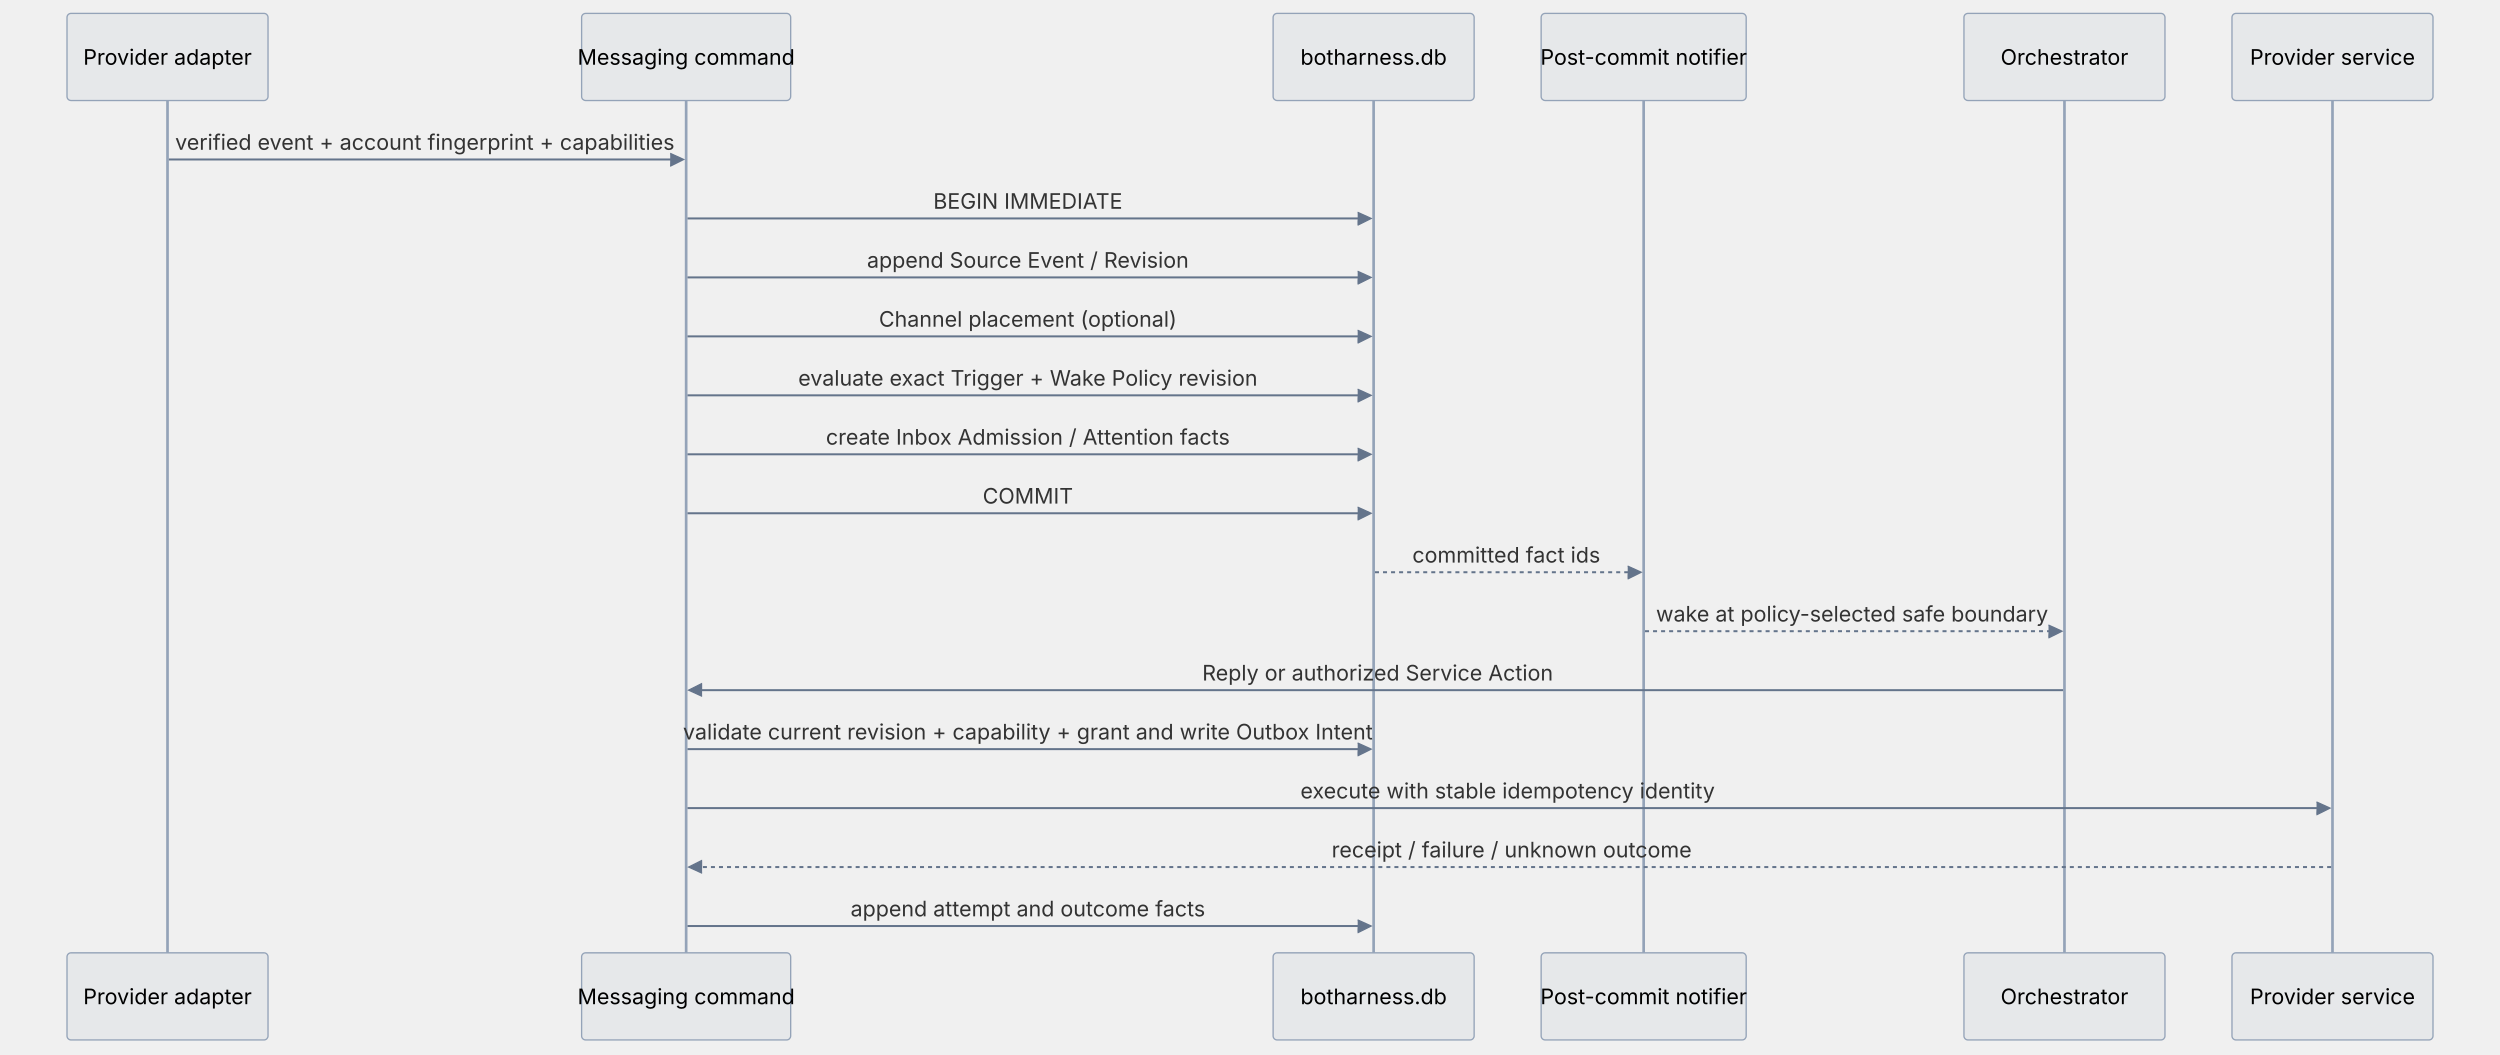
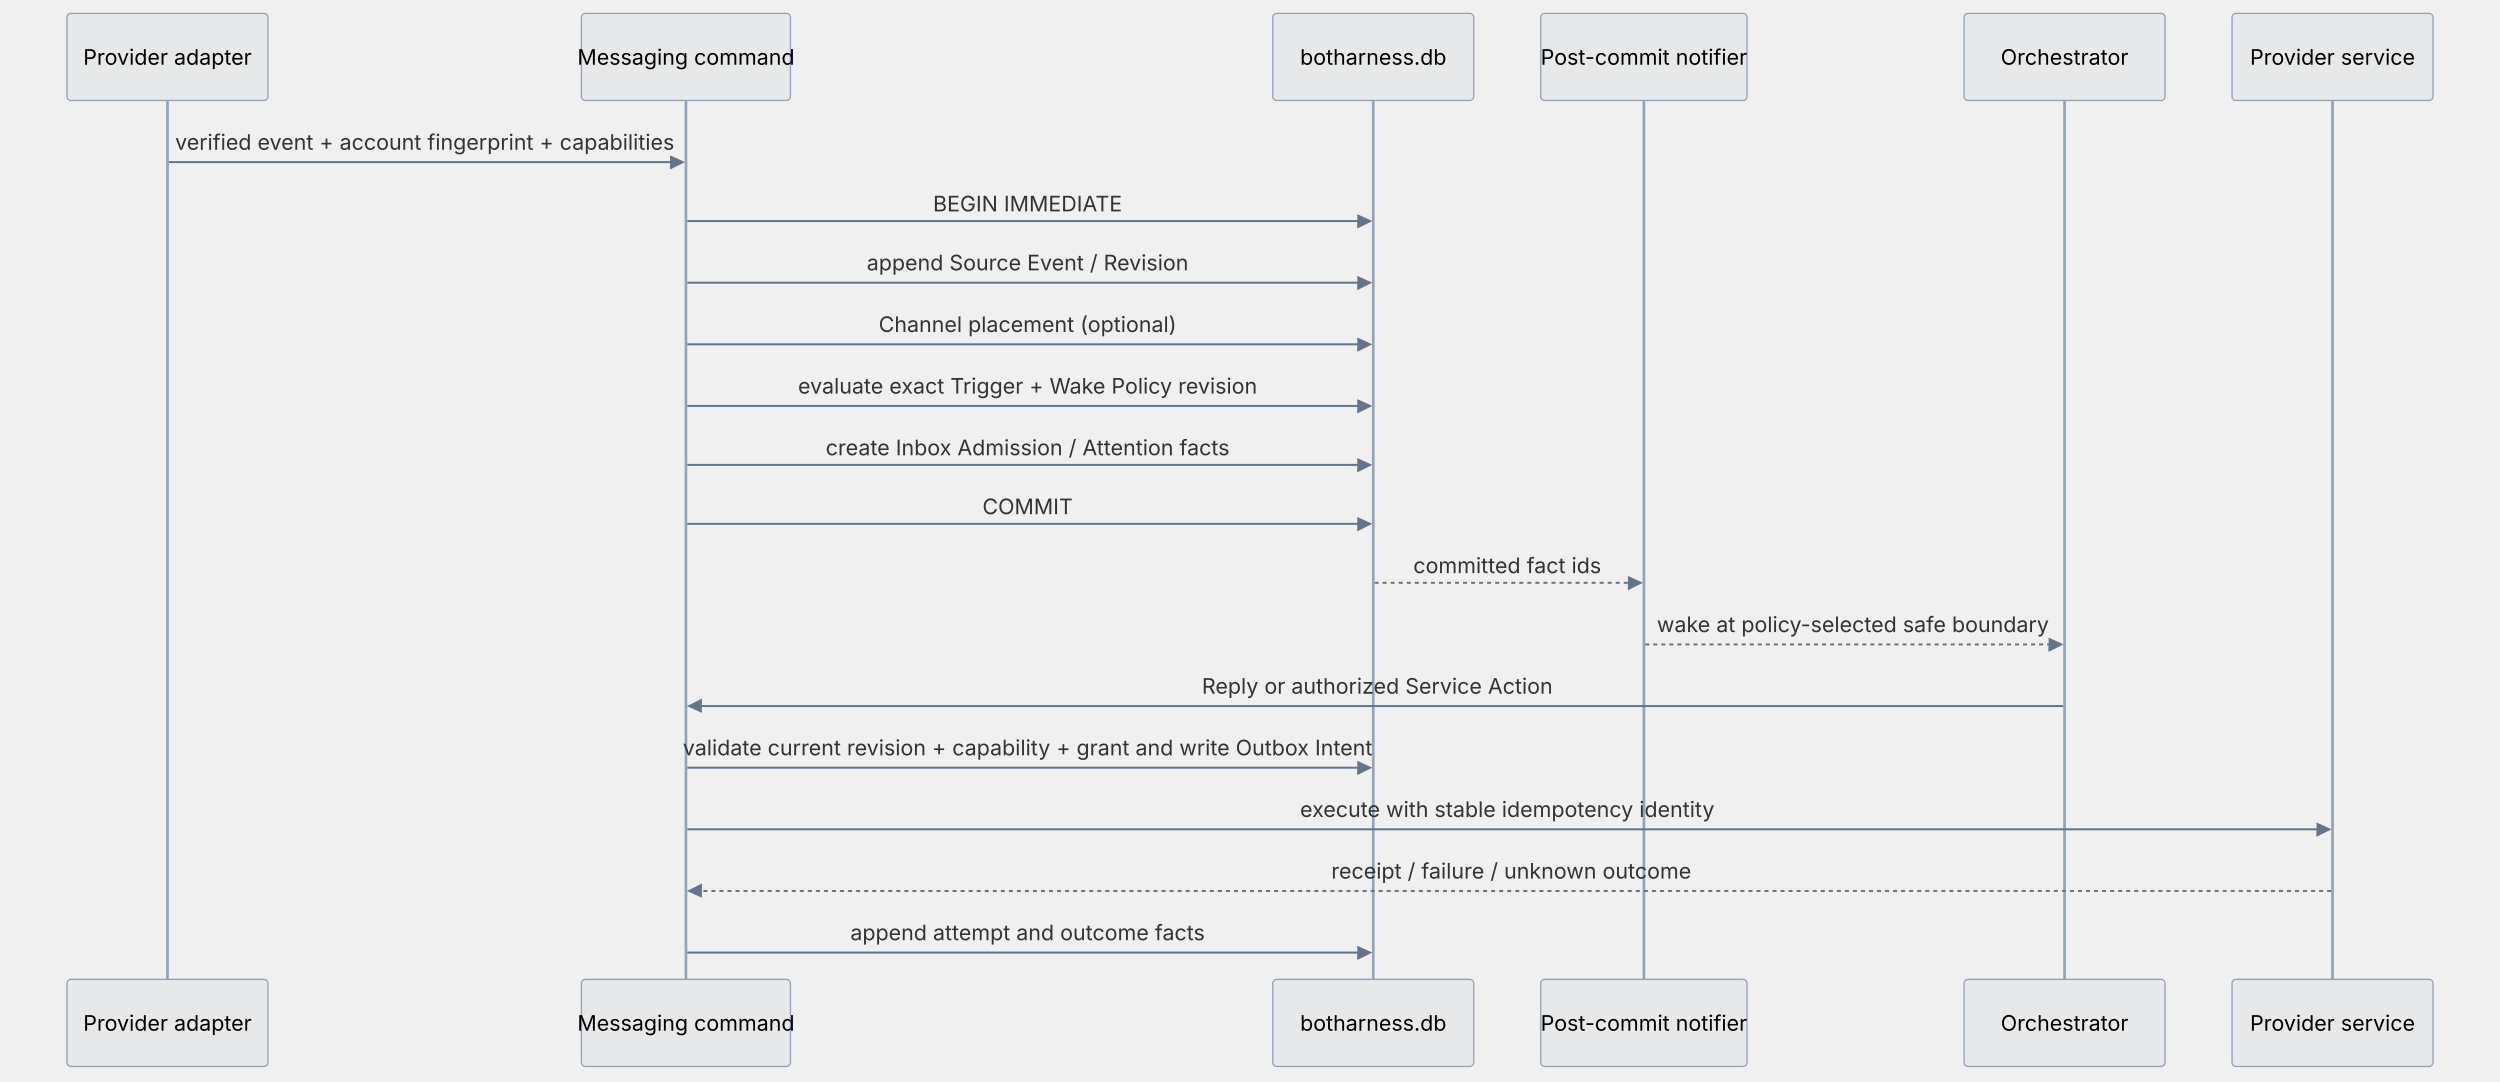
- <svg xmlns="http://www.w3.org/2000/svg" id="my-svg" width="1865.5" height="787" style="max-width: 1865.5px; background-color: transparent;" viewBox="-50 -10 1865.5 787" role="graphics-document document" aria-roledescription="sequence">
+ <svg xmlns="http://www.w3.org/2000/svg" id="my-svg" width="1866" height="807" style="max-width: 1866px; background-color: transparent;" viewBox="-50 -10 1866 807" role="graphics-document document" aria-roledescription="sequence">
  <g>
-     <rect x="1615.5" y="701" fill="#eaeaea" stroke="#666" width="150" height="65" name="X" rx="3" ry="3" class="actor actor-bottom" />
-     <text x="1690.5" y="733.5" dominant-baseline="central" alignment-baseline="central" class="actor actor-box" style="text-anchor: middle; font-size: 16px; font-weight: 400;">
-       <tspan x="1690.5" dy="0">Provider service</tspan>
+     <rect x="1616" y="721" fill="#eaeaea" stroke="#666" width="150" height="65" name="X" rx="3" ry="3" class="actor actor-bottom" />
+     <text x="1691" y="753.5" dominant-baseline="central" alignment-baseline="central" class="actor actor-box" style="text-anchor: middle; font-size: 16px; font-weight: 400;">
+       <tspan x="1691" dy="0">Provider service</tspan>
    </text>
  </g>
  <g>
-     <rect x="1415.5" y="701" fill="#eaeaea" stroke="#666" width="150" height="65" name="O" rx="3" ry="3" class="actor actor-bottom" />
-     <text x="1490.5" y="733.5" dominant-baseline="central" alignment-baseline="central" class="actor actor-box" style="text-anchor: middle; font-size: 16px; font-weight: 400;">
-       <tspan x="1490.5" dy="0">Orchestrator</tspan>
+     <rect x="1416" y="721" fill="#eaeaea" stroke="#666" width="150" height="65" name="O" rx="3" ry="3" class="actor actor-bottom" />
+     <text x="1491" y="753.5" dominant-baseline="central" alignment-baseline="central" class="actor actor-box" style="text-anchor: middle; font-size: 16px; font-weight: 400;">
+       <tspan x="1491" dy="0">Orchestrator</tspan>
    </text>
  </g>
  <g>
-     <rect x="1100" y="701" fill="#eaeaea" stroke="#666" width="153" height="65" name="N" rx="3" ry="3" class="actor actor-bottom" />
-     <text x="1176.5" y="733.5" dominant-baseline="central" alignment-baseline="central" class="actor actor-box" style="text-anchor: middle; font-size: 16px; font-weight: 400;">
-       <tspan x="1176.5" dy="0">Post-commit notifier</tspan>
+     <rect x="1100" y="721" fill="#eaeaea" stroke="#666" width="154" height="65" name="N" rx="3" ry="3" class="actor actor-bottom" />
+     <text x="1177" y="753.5" dominant-baseline="central" alignment-baseline="central" class="actor actor-box" style="text-anchor: middle; font-size: 16px; font-weight: 400;">
+       <tspan x="1177" dy="0">Post-commit notifier</tspan>
    </text>
  </g>
  <g>
-     <rect x="900" y="701" fill="#eaeaea" stroke="#666" width="150" height="65" name="DB" rx="3" ry="3" class="actor actor-bottom" />
-     <text x="975" y="733.5" dominant-baseline="central" alignment-baseline="central" class="actor actor-box" style="text-anchor: middle; font-size: 16px; font-weight: 400;">
+     <rect x="900" y="721" fill="#eaeaea" stroke="#666" width="150" height="65" name="DB" rx="3" ry="3" class="actor actor-bottom" />
+     <text x="975" y="753.5" dominant-baseline="central" alignment-baseline="central" class="actor actor-box" style="text-anchor: middle; font-size: 16px; font-weight: 400;">
      <tspan x="975" dy="0">botharness.db</tspan>
    </text>
  </g>
  <g>
-     <rect x="384" y="701" fill="#eaeaea" stroke="#666" width="156" height="65" name="M" rx="3" ry="3" class="actor actor-bottom" />
-     <text x="462" y="733.5" dominant-baseline="central" alignment-baseline="central" class="actor actor-box" style="text-anchor: middle; font-size: 16px; font-weight: 400;">
+     <rect x="384" y="721" fill="#eaeaea" stroke="#666" width="156" height="65" name="M" rx="3" ry="3" class="actor actor-bottom" />
+     <text x="462" y="753.5" dominant-baseline="central" alignment-baseline="central" class="actor actor-box" style="text-anchor: middle; font-size: 16px; font-weight: 400;">
      <tspan x="462" dy="0">Messaging command</tspan>
    </text>
  </g>
  <g>
-     <rect x="0" y="701" fill="#eaeaea" stroke="#666" width="150" height="65" name="P" rx="3" ry="3" class="actor actor-bottom" />
-     <text x="75" y="733.5" dominant-baseline="central" alignment-baseline="central" class="actor actor-box" style="text-anchor: middle; font-size: 16px; font-weight: 400;">
+     <rect x="0" y="721" fill="#eaeaea" stroke="#666" width="150" height="65" name="P" rx="3" ry="3" class="actor actor-bottom" />
+     <text x="75" y="753.5" dominant-baseline="central" alignment-baseline="central" class="actor actor-box" style="text-anchor: middle; font-size: 16px; font-weight: 400;">
      <tspan x="75" dy="0">Provider adapter</tspan>
    </text>
  </g>
  <g>
-     <line id="actor5" x1="1690.5" y1="65" x2="1690.5" y2="701" class="actor-line 200" stroke-width="0.5px" stroke="#999" name="X" data-et="life-line" data-id="X" />
+     <line id="actor5" x1="1691" y1="65" x2="1691" y2="721" class="actor-line 200" stroke-width="0.5px" stroke="#999" name="X" data-et="life-line" data-id="X" />
    <g id="root-5" data-et="participant" data-type="participant" data-id="X">
-       <rect x="1615.5" y="0" fill="#eaeaea" stroke="#666" width="150" height="65" name="X" rx="3" ry="3" class="actor actor-top" />
-       <text x="1690.5" y="32.5" dominant-baseline="central" alignment-baseline="central" class="actor actor-box" style="text-anchor: middle; font-size: 16px; font-weight: 400;">
-         <tspan x="1690.5" dy="0">Provider service</tspan>
+       <rect x="1616" y="0" fill="#eaeaea" stroke="#666" width="150" height="65" name="X" rx="3" ry="3" class="actor actor-top" />
+       <text x="1691" y="32.5" dominant-baseline="central" alignment-baseline="central" class="actor actor-box" style="text-anchor: middle; font-size: 16px; font-weight: 400;">
+         <tspan x="1691" dy="0">Provider service</tspan>
      </text>
    </g>
  </g>
  <g>
-     <line id="actor4" x1="1490.5" y1="65" x2="1490.5" y2="701" class="actor-line 200" stroke-width="0.5px" stroke="#999" name="O" data-et="life-line" data-id="O" />
+     <line id="actor4" x1="1491" y1="65" x2="1491" y2="721" class="actor-line 200" stroke-width="0.5px" stroke="#999" name="O" data-et="life-line" data-id="O" />
    <g id="root-4" data-et="participant" data-type="participant" data-id="O">
-       <rect x="1415.5" y="0" fill="#eaeaea" stroke="#666" width="150" height="65" name="O" rx="3" ry="3" class="actor actor-top" />
-       <text x="1490.5" y="32.5" dominant-baseline="central" alignment-baseline="central" class="actor actor-box" style="text-anchor: middle; font-size: 16px; font-weight: 400;">
-         <tspan x="1490.5" dy="0">Orchestrator</tspan>
+       <rect x="1416" y="0" fill="#eaeaea" stroke="#666" width="150" height="65" name="O" rx="3" ry="3" class="actor actor-top" />
+       <text x="1491" y="32.5" dominant-baseline="central" alignment-baseline="central" class="actor actor-box" style="text-anchor: middle; font-size: 16px; font-weight: 400;">
+         <tspan x="1491" dy="0">Orchestrator</tspan>
      </text>
    </g>
  </g>
  <g>
-     <line id="actor3" x1="1176.5" y1="65" x2="1176.5" y2="701" class="actor-line 200" stroke-width="0.5px" stroke="#999" name="N" data-et="life-line" data-id="N" />
+     <line id="actor3" x1="1177" y1="65" x2="1177" y2="721" class="actor-line 200" stroke-width="0.5px" stroke="#999" name="N" data-et="life-line" data-id="N" />
    <g id="root-3" data-et="participant" data-type="participant" data-id="N">
-       <rect x="1100" y="0" fill="#eaeaea" stroke="#666" width="153" height="65" name="N" rx="3" ry="3" class="actor actor-top" />
-       <text x="1176.5" y="32.5" dominant-baseline="central" alignment-baseline="central" class="actor actor-box" style="text-anchor: middle; font-size: 16px; font-weight: 400;">
-         <tspan x="1176.5" dy="0">Post-commit notifier</tspan>
+       <rect x="1100" y="0" fill="#eaeaea" stroke="#666" width="154" height="65" name="N" rx="3" ry="3" class="actor actor-top" />
+       <text x="1177" y="32.5" dominant-baseline="central" alignment-baseline="central" class="actor actor-box" style="text-anchor: middle; font-size: 16px; font-weight: 400;">
+         <tspan x="1177" dy="0">Post-commit notifier</tspan>
      </text>
    </g>
  </g>
  <g>
-     <line id="actor2" x1="975" y1="65" x2="975" y2="701" class="actor-line 200" stroke-width="0.5px" stroke="#999" name="DB" data-et="life-line" data-id="DB" />
+     <line id="actor2" x1="975" y1="65" x2="975" y2="721" class="actor-line 200" stroke-width="0.5px" stroke="#999" name="DB" data-et="life-line" data-id="DB" />
    <g id="root-2" data-et="participant" data-type="participant" data-id="DB">
      <rect x="900" y="0" fill="#eaeaea" stroke="#666" width="150" height="65" name="DB" rx="3" ry="3" class="actor actor-top" />
      <text x="975" y="32.5" dominant-baseline="central" alignment-baseline="central" class="actor actor-box" style="text-anchor: middle; font-size: 16px; font-weight: 400;">
        <tspan x="975" dy="0">botharness.db</tspan>
      </text>
    </g>
  </g>
  <g>
-     <line id="actor1" x1="462" y1="65" x2="462" y2="701" class="actor-line 200" stroke-width="0.5px" stroke="#999" name="M" data-et="life-line" data-id="M" />
+     <line id="actor1" x1="462" y1="65" x2="462" y2="721" class="actor-line 200" stroke-width="0.5px" stroke="#999" name="M" data-et="life-line" data-id="M" />
    <g id="root-1" data-et="participant" data-type="participant" data-id="M">
      <rect x="384" y="0" fill="#eaeaea" stroke="#666" width="156" height="65" name="M" rx="3" ry="3" class="actor actor-top" />
      <text x="462" y="32.5" dominant-baseline="central" alignment-baseline="central" class="actor actor-box" style="text-anchor: middle; font-size: 16px; font-weight: 400;">
        <tspan x="462" dy="0">Messaging command</tspan>
      </text>
    </g>
  </g>
  <g>
-     <line id="actor0" x1="75" y1="65" x2="75" y2="701" class="actor-line 200" stroke-width="0.5px" stroke="#999" name="P" data-et="life-line" data-id="P" />
+     <line id="actor0" x1="75" y1="65" x2="75" y2="721" class="actor-line 200" stroke-width="0.5px" stroke="#999" name="P" data-et="life-line" data-id="P" />
    <g id="root-0" data-et="participant" data-type="participant" data-id="P">
      <rect x="0" y="0" fill="#eaeaea" stroke="#666" width="150" height="65" name="P" rx="3" ry="3" class="actor actor-top" />
      <text x="75" y="32.5" dominant-baseline="central" alignment-baseline="central" class="actor actor-box" style="text-anchor: middle; font-size: 16px; font-weight: 400;">
        <tspan x="75" dy="0">Provider adapter</tspan>
      </text>
    </g>
  </g>
  <style>#my-svg{font-family:system-ui,-apple-system,Segoe UI,PingFang SC,Microsoft YaHei,sans-serif;font-size:16px;fill:#333;}@keyframes edge-animation-frame{from{stroke-dashoffset:0;}}@keyframes dash{to{stroke-dashoffset:0;}}#my-svg .edge-animation-slow{stroke-dasharray:9,5!important;stroke-dashoffset:900;animation:dash 50s linear infinite;stroke-linecap:round;}#my-svg .edge-animation-fast{stroke-dasharray:9,5!important;stroke-dashoffset:900;animation:dash 20s linear infinite;stroke-linecap:round;}#my-svg .error-icon{fill:#552222;}#my-svg .error-text{fill:#552222;stroke:#552222;}#my-svg .edge-thickness-normal{stroke-width:1px;}#my-svg .edge-thickness-thick{stroke-width:3.5px;}#my-svg .edge-pattern-solid{stroke-dasharray:0;}#my-svg .edge-thickness-invisible{stroke-width:0;fill:none;}#my-svg .edge-pattern-dashed{stroke-dasharray:3;}#my-svg .edge-pattern-dotted{stroke-dasharray:2;}#my-svg .marker{fill:#94a3b8;stroke:#94a3b8;}#my-svg .marker.cross{stroke:#94a3b8;}#my-svg svg{font-family:system-ui,-apple-system,Segoe UI,PingFang SC,Microsoft YaHei,sans-serif;font-size:16px;}#my-svg p{margin:0;}#my-svg .actor{stroke:#94a3b8;fill:rgba(148, 163, 184, 0.1);stroke-width:1;}#my-svg rect.actor.outer-path[data-look="neo"]{filter:drop-shadow(1px 2px 2px rgba(185, 185, 185, 1));}#my-svg rect.note[data-look="neo"]{stroke:#94a3b8;fill:rgba(148, 163, 184, 0.15);filter:drop-shadow(1px 2px 2px rgba(185, 185, 185, 1));}#my-svg text.actor&gt;tspan{fill:black;stroke:none;}#my-svg .actor-line{stroke:#94a3b8;}#my-svg .innerArc{stroke-width:1.5;stroke-dasharray:none;}#my-svg .messageLine0{stroke-width:1.5;stroke-dasharray:none;stroke:#64748b;}#my-svg .messageLine1{stroke-width:1.5;stroke-dasharray:2,2;stroke:#64748b;}#my-svg [id$="-arrowhead"] path{fill:#64748b;stroke:#64748b;}#my-svg .sequenceNumber{fill:white;}#my-svg [id$="-sequencenumber"]{fill:#64748b;}#my-svg [id$="-crosshead"] path{fill:#64748b;stroke:#64748b;}#my-svg .messageText{fill:#333;stroke:none;}#my-svg .labelBox{stroke:#9370DB;fill:rgba(148, 163, 184, 0.1);filter:none;}#my-svg .labelText,#my-svg .labelText&gt;tspan{fill:black;stroke:none;}#my-svg .loopText,#my-svg .loopText&gt;tspan{fill:black;stroke:none;}#my-svg .sectionTitle,#my-svg .sectionTitle&gt;tspan{fill:black;stroke:none;}#my-svg .loopLine{stroke-width:2px;stroke-dasharray:2,2;stroke:#9370DB;fill:#9370DB;}#my-svg .note{stroke:#94a3b8;fill:rgba(148, 163, 184, 0.15);}#my-svg .noteText,#my-svg .noteText&gt;tspan{fill:black;stroke:none;font-weight:normal;}#my-svg .activation0{fill:#f4f4f4;stroke:#666;}#my-svg .activation1{fill:#f4f4f4;stroke:#666;}#my-svg .activation2{fill:#f4f4f4;stroke:#666;}#my-svg .actorPopupMenu{position:absolute;}#my-svg .actorPopupMenuPanel{position:absolute;fill:rgba(148, 163, 184, 0.1);box-shadow:0px 8px 16px 0px rgba(0,0,0,0.2);filter:drop-shadow(3px 5px 2px rgb(0 0 0 / 0.4));}#my-svg .actor-man circle,#my-svg line{fill:rgba(148, 163, 184, 0.1);stroke-width:2px;}#my-svg g rect.rect{filter:drop-shadow(1px 2px 2px rgba(185, 185, 185, 1));stroke:#94a3b8;}#my-svg .node .neo-node{stroke:#94a3b8;}#my-svg [data-look="neo"].node rect,#my-svg [data-look="neo"].cluster rect,#my-svg [data-look="neo"].node polygon{stroke:#94a3b8;filter:drop-shadow(1px 2px 2px rgba(185, 185, 185, 1));}#my-svg [data-look="neo"].swimlane.cluster rect{filter:none;}#my-svg [data-look="neo"].node path{stroke:#94a3b8;stroke-width:1px;}#my-svg [data-look="neo"].node .outer-path{filter:drop-shadow(1px 2px 2px rgba(185, 185, 185, 1));}#my-svg [data-look="neo"].node .neo-line path{stroke:#94a3b8;filter:none;}#my-svg [data-look="neo"].node circle{stroke:#94a3b8;filter:drop-shadow(1px 2px 2px rgba(185, 185, 185, 1));}#my-svg [data-look="neo"].node circle .state-start{fill:#000000;}#my-svg [data-look="neo"].icon-shape .icon{fill:#94a3b8;filter:drop-shadow(1px 2px 2px rgba(185, 185, 185, 1));}#my-svg [data-look="neo"].icon-shape .icon-neo path{stroke:#94a3b8;filter:drop-shadow(1px 2px 2px rgba(185, 185, 185, 1));}#my-svg :root{--mermaid-font-family:"trebuchet ms",verdana,arial,sans-serif;}</style>
  <g />
  <defs>
    <symbol id="my-svg-computer" width="24" height="24">
      <path transform="scale(.5)" d="M2 2v13h20v-13h-20zm18 11h-16v-9h16v9zm-10.228 6l.466-1h3.524l.467 1h-4.457zm14.228 3h-24l2-6h2.104l-1.33 4h18.45l-1.297-4h2.073l2 6zm-5-10h-14v-7h14v7z" />
    </symbol>
  </defs>
  <defs>
    <symbol id="my-svg-database" fill-rule="evenodd" clip-rule="evenodd">
      <path transform="scale(.5)" d="M12.258.001l.256.004.255.005.253.008.251.01.249.012.247.015.246.016.242.019.241.02.239.023.236.024.233.027.231.028.229.031.225.032.223.034.22.036.217.038.214.04.211.041.208.043.205.045.201.046.198.048.194.05.191.051.187.053.183.054.18.056.175.057.172.059.168.06.163.061.16.063.155.064.15.066.074.033.073.033.071.034.07.034.069.035.068.035.067.035.066.035.064.036.064.036.062.036.06.036.06.037.058.037.058.037.055.038.055.038.053.038.052.038.051.039.05.039.048.039.047.039.045.04.044.04.043.04.041.04.04.041.039.041.037.041.036.041.034.041.033.042.032.042.03.042.029.042.027.042.026.043.024.043.023.043.021.043.02.043.018.044.017.043.015.044.013.044.012.044.011.045.009.044.007.045.006.045.004.045.002.045.001.045v17l-.001.045-.002.045-.004.045-.006.045-.007.045-.009.044-.011.045-.012.044-.013.044-.015.044-.017.043-.018.044-.02.043-.021.043-.023.043-.024.043-.026.043-.027.042-.029.042-.03.042-.032.042-.033.042-.034.041-.036.041-.037.041-.039.041-.04.041-.041.04-.043.04-.044.04-.045.04-.047.039-.048.039-.05.039-.051.039-.052.038-.053.038-.055.038-.055.038-.058.037-.058.037-.06.037-.06.036-.062.036-.064.036-.064.036-.066.035-.067.035-.068.035-.069.035-.07.034-.071.034-.073.033-.074.033-.15.066-.155.064-.16.063-.163.061-.168.06-.172.059-.175.057-.18.056-.183.054-.187.053-.191.051-.194.05-.198.048-.201.046-.205.045-.208.043-.211.041-.214.04-.217.038-.22.036-.223.034-.225.032-.229.031-.231.028-.233.027-.236.024-.239.023-.241.02-.242.019-.246.016-.247.015-.249.012-.251.01-.253.008-.255.005-.256.004-.258.001-.258-.001-.256-.004-.255-.005-.253-.008-.251-.01-.249-.012-.247-.015-.245-.016-.243-.019-.241-.02-.238-.023-.236-.024-.234-.027-.231-.028-.228-.031-.226-.032-.223-.034-.22-.036-.217-.038-.214-.04-.211-.041-.208-.043-.204-.045-.201-.046-.198-.048-.195-.05-.19-.051-.187-.053-.184-.054-.179-.056-.176-.057-.172-.059-.167-.06-.164-.061-.159-.063-.155-.064-.151-.066-.074-.033-.072-.033-.072-.034-.07-.034-.069-.035-.068-.035-.067-.035-.066-.035-.064-.036-.063-.036-.062-.036-.061-.036-.06-.037-.058-.037-.057-.037-.056-.038-.055-.038-.053-.038-.052-.038-.051-.039-.049-.039-.049-.039-.046-.039-.046-.04-.044-.04-.043-.04-.041-.04-.04-.041-.039-.041-.037-.041-.036-.041-.034-.041-.033-.042-.032-.042-.03-.042-.029-.042-.027-.042-.026-.043-.024-.043-.023-.043-.021-.043-.02-.043-.018-.044-.017-.043-.015-.044-.013-.044-.012-.044-.011-.045-.009-.044-.007-.045-.006-.045-.004-.045-.002-.045-.001-.045v-17l.001-.045.002-.045.004-.045.006-.045.007-.045.009-.044.011-.045.012-.044.013-.044.015-.044.017-.043.018-.044.02-.043.021-.043.023-.043.024-.043.026-.043.027-.042.029-.042.03-.042.032-.042.033-.042.034-.041.036-.041.037-.041.039-.041.04-.041.041-.04.043-.04.044-.04.046-.04.046-.039.049-.039.049-.039.051-.039.052-.038.053-.038.055-.038.056-.038.057-.037.058-.037.06-.037.061-.036.062-.036.063-.036.064-.036.066-.035.067-.035.068-.035.069-.035.07-.034.072-.034.072-.033.074-.033.151-.066.155-.064.159-.063.164-.061.167-.06.172-.059.176-.057.179-.056.184-.054.187-.053.19-.051.195-.05.198-.048.201-.046.204-.045.208-.043.211-.041.214-.04.217-.038.22-.036.223-.034.226-.032.228-.031.231-.028.234-.027.236-.024.238-.023.241-.02.243-.019.245-.016.247-.015.249-.012.251-.01.253-.008.255-.005.256-.004.258-.001.258.001zm-9.258 20.499v.01l.001.021.003.021.004.022.005.021.006.022.007.022.009.023.01.022.011.023.012.023.013.023.015.023.016.024.017.023.018.024.019.024.021.024.022.025.023.024.024.025.052.049.056.05.061.051.066.051.07.051.075.051.079.052.084.052.088.052.092.052.097.052.102.051.105.052.11.052.114.051.119.051.123.051.127.05.131.05.135.05.139.048.144.049.147.047.152.047.155.047.16.045.163.045.167.043.171.043.176.041.178.041.183.039.187.039.19.037.194.035.197.035.202.033.204.031.209.03.212.029.216.027.219.025.222.024.226.021.23.02.233.018.236.016.24.015.243.012.246.01.249.008.253.005.256.004.259.001.26-.001.257-.004.254-.005.25-.008.247-.011.244-.012.241-.014.237-.016.233-.018.231-.021.226-.021.224-.024.22-.026.216-.027.212-.028.21-.031.205-.031.202-.034.198-.034.194-.036.191-.037.187-.039.183-.04.179-.04.175-.042.172-.043.168-.044.163-.045.16-.046.155-.046.152-.047.148-.048.143-.049.139-.049.136-.05.131-.05.126-.05.123-.051.118-.052.114-.051.11-.052.106-.052.101-.052.096-.052.092-.052.088-.053.083-.051.079-.052.074-.052.07-.051.065-.051.06-.051.056-.05.051-.05.023-.024.023-.025.021-.024.02-.024.019-.024.018-.024.017-.024.015-.023.014-.024.013-.023.012-.023.01-.023.01-.022.008-.022.006-.022.006-.022.004-.022.004-.021.001-.021.001-.021v-4.127l-.077.055-.08.053-.083.054-.085.053-.087.052-.09.052-.093.051-.095.05-.097.05-.1.049-.102.049-.105.048-.106.047-.109.047-.111.046-.114.045-.115.045-.118.044-.12.043-.122.042-.124.042-.126.041-.128.04-.13.04-.132.038-.134.038-.135.037-.138.037-.139.035-.142.035-.143.034-.144.033-.147.032-.148.031-.15.03-.151.03-.153.029-.154.027-.156.027-.158.026-.159.025-.161.024-.162.023-.163.022-.165.021-.166.02-.167.019-.169.018-.169.017-.171.016-.173.015-.173.014-.175.013-.175.012-.177.011-.178.01-.179.008-.179.008-.181.006-.182.005-.182.004-.184.003-.184.002h-.37l-.184-.002-.184-.003-.182-.004-.182-.005-.181-.006-.179-.008-.179-.008-.178-.01-.176-.011-.176-.012-.175-.013-.173-.014-.172-.015-.171-.016-.17-.017-.169-.018-.167-.019-.166-.02-.165-.021-.163-.022-.162-.023-.161-.024-.159-.025-.157-.026-.156-.027-.155-.027-.153-.029-.151-.03-.15-.03-.148-.031-.146-.032-.145-.033-.143-.034-.141-.035-.14-.035-.137-.037-.136-.037-.134-.038-.132-.038-.13-.04-.128-.04-.126-.041-.124-.042-.122-.042-.12-.044-.117-.043-.116-.045-.113-.045-.112-.046-.109-.047-.106-.047-.105-.048-.102-.049-.1-.049-.097-.05-.095-.05-.093-.052-.09-.051-.087-.052-.085-.053-.083-.054-.08-.054-.077-.054v4.127zm0-5.654v.011l.001.021.003.021.004.021.005.022.006.022.007.022.009.022.01.022.011.023.012.023.013.023.015.024.016.023.017.024.018.024.019.024.021.024.022.024.023.025.024.024.052.05.056.05.061.05.066.051.07.051.075.052.079.051.084.052.088.052.092.052.097.052.102.052.105.052.11.051.114.051.119.052.123.05.127.051.131.05.135.049.139.049.144.048.147.048.152.047.155.046.16.045.163.045.167.044.171.042.176.042.178.04.183.04.187.038.19.037.194.036.197.034.202.033.204.032.209.03.212.028.216.027.219.025.222.024.226.022.23.02.233.018.236.016.24.014.243.012.246.01.249.008.253.006.256.003.259.001.26-.001.257-.003.254-.006.25-.008.247-.01.244-.012.241-.015.237-.016.233-.018.231-.02.226-.022.224-.024.22-.025.216-.027.212-.029.21-.03.205-.032.202-.033.198-.035.194-.036.191-.037.187-.039.183-.039.179-.041.175-.042.172-.043.168-.044.163-.045.16-.045.155-.047.152-.047.148-.048.143-.048.139-.05.136-.049.131-.05.126-.051.123-.051.118-.051.114-.052.11-.052.106-.052.101-.052.096-.052.092-.052.088-.052.083-.052.079-.052.074-.051.07-.052.065-.051.06-.05.056-.051.051-.049.023-.025.023-.024.021-.025.02-.024.019-.024.018-.024.017-.024.015-.023.014-.023.013-.024.012-.022.01-.023.01-.023.008-.022.006-.022.006-.022.004-.021.004-.022.001-.021.001-.021v-4.139l-.077.054-.08.054-.083.054-.085.052-.087.053-.09.051-.093.051-.095.051-.097.05-.1.049-.102.049-.105.048-.106.047-.109.047-.111.046-.114.045-.115.044-.118.044-.12.044-.122.042-.124.042-.126.041-.128.04-.13.039-.132.039-.134.038-.135.037-.138.036-.139.036-.142.035-.143.033-.144.033-.147.033-.148.031-.15.03-.151.03-.153.028-.154.028-.156.027-.158.026-.159.025-.161.024-.162.023-.163.022-.165.021-.166.02-.167.019-.169.018-.169.017-.171.016-.173.015-.173.014-.175.013-.175.012-.177.011-.178.009-.179.009-.179.007-.181.007-.182.005-.182.004-.184.003-.184.002h-.37l-.184-.002-.184-.003-.182-.004-.182-.005-.181-.007-.179-.007-.179-.009-.178-.009-.176-.011-.176-.012-.175-.013-.173-.014-.172-.015-.171-.016-.17-.017-.169-.018-.167-.019-.166-.02-.165-.021-.163-.022-.162-.023-.161-.024-.159-.025-.157-.026-.156-.027-.155-.028-.153-.028-.151-.03-.15-.03-.148-.031-.146-.033-.145-.033-.143-.033-.141-.035-.14-.036-.137-.036-.136-.037-.134-.038-.132-.039-.13-.039-.128-.04-.126-.041-.124-.042-.122-.043-.12-.043-.117-.044-.116-.044-.113-.046-.112-.046-.109-.046-.106-.047-.105-.048-.102-.049-.1-.049-.097-.05-.095-.051-.093-.051-.09-.051-.087-.053-.085-.052-.083-.054-.08-.054-.077-.054v4.139zm0-5.666v.011l.001.02.003.022.004.021.005.022.006.021.007.022.009.023.01.022.011.023.012.023.013.023.015.023.016.024.017.024.018.023.019.024.021.025.022.024.023.024.024.025.052.05.056.05.061.05.066.051.07.051.075.052.079.051.084.052.088.052.092.052.097.052.102.052.105.051.11.052.114.051.119.051.123.051.127.05.131.05.135.05.139.049.144.048.147.048.152.047.155.046.16.045.163.045.167.043.171.043.176.042.178.04.183.04.187.038.19.037.194.036.197.034.202.033.204.032.209.03.212.028.216.027.219.025.222.024.226.021.23.02.233.018.236.017.24.014.243.012.246.01.249.008.253.006.256.003.259.001.26-.001.257-.003.254-.006.25-.008.247-.01.244-.013.241-.014.237-.016.233-.018.231-.02.226-.022.224-.024.22-.025.216-.027.212-.029.21-.03.205-.032.202-.033.198-.035.194-.036.191-.037.187-.039.183-.039.179-.041.175-.042.172-.043.168-.044.163-.045.16-.045.155-.047.152-.047.148-.048.143-.049.139-.049.136-.049.131-.051.126-.05.123-.051.118-.052.114-.051.11-.052.106-.052.101-.052.096-.052.092-.052.088-.052.083-.052.079-.052.074-.052.07-.051.065-.051.06-.051.056-.05.051-.049.023-.025.023-.025.021-.024.02-.024.019-.024.018-.024.017-.024.015-.023.014-.024.013-.023.012-.023.01-.022.01-.023.008-.022.006-.022.006-.022.004-.022.004-.021.001-.021.001-.021v-4.153l-.077.054-.08.054-.083.053-.085.053-.087.053-.09.051-.093.051-.095.051-.097.05-.1.049-.102.048-.105.048-.106.048-.109.046-.111.046-.114.046-.115.044-.118.044-.12.043-.122.043-.124.042-.126.041-.128.04-.13.039-.132.039-.134.038-.135.037-.138.036-.139.036-.142.034-.143.034-.144.033-.147.032-.148.032-.15.03-.151.03-.153.028-.154.028-.156.027-.158.026-.159.024-.161.024-.162.023-.163.023-.165.021-.166.02-.167.019-.169.018-.169.017-.171.016-.173.015-.173.014-.175.013-.175.012-.177.01-.178.01-.179.009-.179.007-.181.006-.182.006-.182.004-.184.003-.184.001-.185.001-.185-.001-.184-.001-.184-.003-.182-.004-.182-.006-.181-.006-.179-.007-.179-.009-.178-.01-.176-.01-.176-.012-.175-.013-.173-.014-.172-.015-.171-.016-.17-.017-.169-.018-.167-.019-.166-.02-.165-.021-.163-.023-.162-.023-.161-.024-.159-.024-.157-.026-.156-.027-.155-.028-.153-.028-.151-.03-.15-.03-.148-.032-.146-.032-.145-.033-.143-.034-.141-.034-.14-.036-.137-.036-.136-.037-.134-.038-.132-.039-.13-.039-.128-.041-.126-.041-.124-.041-.122-.043-.12-.043-.117-.044-.116-.044-.113-.046-.112-.046-.109-.046-.106-.048-.105-.048-.102-.048-.1-.05-.097-.049-.095-.051-.093-.051-.09-.052-.087-.052-.085-.053-.083-.053-.08-.054-.077-.054v4.153zm8.74-8.179l-.257.004-.254.005-.25.008-.247.011-.244.012-.241.014-.237.016-.233.018-.231.021-.226.022-.224.023-.22.026-.216.027-.212.028-.21.031-.205.032-.202.033-.198.034-.194.036-.191.038-.187.038-.183.04-.179.041-.175.042-.172.043-.168.043-.163.045-.16.046-.155.046-.152.048-.148.048-.143.048-.139.049-.136.05-.131.05-.126.051-.123.051-.118.051-.114.052-.11.052-.106.052-.101.052-.096.052-.092.052-.088.052-.083.052-.079.052-.074.051-.07.052-.065.051-.06.05-.056.05-.051.05-.023.025-.023.024-.021.024-.02.025-.019.024-.018.024-.017.023-.015.024-.014.023-.013.023-.012.023-.01.023-.01.022-.008.022-.006.023-.006.021-.004.022-.004.021-.001.021-.001.021.001.021.001.021.004.021.004.022.006.021.006.023.008.022.01.022.01.023.012.023.013.023.014.023.015.024.017.023.018.024.019.024.02.025.021.024.023.024.023.025.051.05.056.05.06.05.065.051.07.052.074.051.079.052.083.052.088.052.092.052.096.052.101.052.106.052.11.052.114.052.118.051.123.051.126.051.131.05.136.05.139.049.143.048.148.048.152.048.155.046.16.046.163.045.168.043.172.043.175.042.179.041.183.04.187.038.191.038.194.036.198.034.202.033.205.032.21.031.212.028.216.027.22.026.224.023.226.022.231.021.233.018.237.016.241.014.244.012.247.011.25.008.254.005.257.004.26.001.26-.001.257-.004.254-.005.25-.008.247-.011.244-.012.241-.014.237-.016.233-.018.231-.021.226-.022.224-.023.22-.026.216-.027.212-.028.21-.031.205-.032.202-.033.198-.034.194-.036.191-.038.187-.038.183-.04.179-.041.175-.042.172-.043.168-.043.163-.045.16-.046.155-.046.152-.048.148-.048.143-.048.139-.049.136-.05.131-.05.126-.051.123-.051.118-.051.114-.052.11-.052.106-.052.101-.052.096-.052.092-.052.088-.052.083-.052.079-.052.074-.051.07-.052.065-.051.06-.05.056-.05.051-.05.023-.025.023-.024.021-.024.02-.025.019-.024.018-.024.017-.023.015-.024.014-.023.013-.023.012-.023.01-.023.01-.022.008-.022.006-.023.006-.021.004-.022.004-.021.001-.021.001-.021-.001-.021-.001-.021-.004-.021-.004-.022-.006-.021-.006-.023-.008-.022-.01-.022-.01-.023-.012-.023-.013-.023-.014-.023-.015-.024-.017-.023-.018-.024-.019-.024-.02-.025-.021-.024-.023-.024-.023-.025-.051-.05-.056-.05-.06-.05-.065-.051-.07-.052-.074-.051-.079-.052-.083-.052-.088-.052-.092-.052-.096-.052-.101-.052-.106-.052-.11-.052-.114-.052-.118-.051-.123-.051-.126-.051-.131-.05-.136-.05-.139-.049-.143-.048-.148-.048-.152-.048-.155-.046-.16-.046-.163-.045-.168-.043-.172-.043-.175-.042-.179-.041-.183-.04-.187-.038-.191-.038-.194-.036-.198-.034-.202-.033-.205-.032-.21-.031-.212-.028-.216-.027-.22-.026-.224-.023-.226-.022-.231-.021-.233-.018-.237-.016-.241-.014-.244-.012-.247-.011-.25-.008-.254-.005-.257-.004-.26-.001-.26.001z" />
    </symbol>
  </defs>
  <defs>
    <symbol id="my-svg-clock" width="24" height="24">
      <path transform="scale(.5)" d="M12 2c5.514 0 10 4.486 10 10s-4.486 10-10 10-10-4.486-10-10 4.486-10 10-10zm0-2c-6.627 0-12 5.373-12 12s5.373 12 12 12 12-5.373 12-12-5.373-12-12-12zm5.848 12.459c.202.038.202.333.001.372-1.907.361-6.045 1.111-6.547 1.111-.719 0-1.301-.582-1.301-1.301 0-.512.77-5.447 1.125-7.445.034-.192.312-.181.343.014l.985 6.238 5.394 1.011z" />
    </symbol>
  </defs>
  <defs>
    <marker id="my-svg-arrowhead" refX="7.9" refY="5" markerUnits="userSpaceOnUse" markerWidth="12" markerHeight="12" orient="auto-start-reverse">
      <path d="M -1 0 L 10 5 L 0 10 z" />
    </marker>
  </defs>
  <defs>
    <marker id="my-svg-crosshead" markerWidth="15" markerHeight="8" orient="auto" refX="4" refY="4.5">
      <path fill="none" stroke="#000000" stroke-width="1pt" d="M 1,2 L 6,7 M 6,2 L 1,7" style="stroke-dasharray: 0, 0;" />
    </marker>
  </defs>
  <defs>
    <marker id="my-svg-filled-head" refX="15.5" refY="7" markerWidth="20" markerHeight="28" orient="auto">
      <path d="M 18,7 L9,13 L14,7 L9,1 Z" />
    </marker>
  </defs>
  <defs>
    <marker id="my-svg-sequencenumber" refX="15" refY="15" markerWidth="60" markerHeight="40" orient="auto">
      <circle cx="15" cy="15" r="6" />
    </marker>
  </defs>
  <defs>
    <marker id="my-svg-solidTopArrowHead" refX="7.9" refY="7.25" markerUnits="userSpaceOnUse" markerWidth="12" markerHeight="12" orient="auto-start-reverse">
      <path d="M 0 0 L 10 8 L 0 8 z" />
    </marker>
  </defs>
  <defs>
    <marker id="my-svg-solidBottomArrowHead" refX="7.9" refY="0.75" markerUnits="userSpaceOnUse" markerWidth="12" markerHeight="12" orient="auto-start-reverse">
      <path d="M 0 0 L 10 0 L 0 8 z" />
    </marker>
  </defs>
  <defs>
    <marker id="my-svg-stickTopArrowHead" refX="7.5" refY="7" markerUnits="userSpaceOnUse" markerWidth="12" markerHeight="12" orient="auto-start-reverse">
      <path d="M 0 0 L 7 7" stroke="black" stroke-width="1.5" fill="none" />
    </marker>
  </defs>
  <defs>
    <marker id="my-svg-stickBottomArrowHead" refX="7.5" refY="0" markerUnits="userSpaceOnUse" markerWidth="12" markerHeight="12" orient="auto-start-reverse">
      <path d="M 0 7 L 7 0" stroke="black" stroke-width="1.5" fill="none" />
    </marker>
  </defs>
  <text x="267" y="80" text-anchor="middle" dominant-baseline="middle" alignment-baseline="middle" class="messageText" dy="1em" style="font-size: 16px; font-weight: 400;">verified event + account fingerprint + capabilities</text>
-   <line x1="76" y1="109" x2="458" y2="109" class="messageLine0" data-et="message" data-id="i0" data-from="P" data-to="M" stroke-width="2" stroke="none" marker-end="url(#my-svg-arrowhead)" style="fill: none;" />
-   <text x="717" y="124" text-anchor="middle" dominant-baseline="middle" alignment-baseline="middle" class="messageText" dy="1em" style="font-size: 16px; font-weight: 400;">BEGIN IMMEDIATE</text>
-   <line x1="463" y1="153" x2="971" y2="153" class="messageLine0" data-et="message" data-id="i1" data-from="M" data-to="DB" stroke-width="2" stroke="none" marker-end="url(#my-svg-arrowhead)" style="fill: none;" />
-   <text x="717" y="168" text-anchor="middle" dominant-baseline="middle" alignment-baseline="middle" class="messageText" dy="1em" style="font-size: 16px; font-weight: 400;">append Source Event / Revision</text>
-   <line x1="463" y1="197" x2="971" y2="197" class="messageLine0" data-et="message" data-id="i2" data-from="M" data-to="DB" stroke-width="2" stroke="none" marker-end="url(#my-svg-arrowhead)" style="fill: none;" />
-   <text x="717" y="212" text-anchor="middle" dominant-baseline="middle" alignment-baseline="middle" class="messageText" dy="1em" style="font-size: 16px; font-weight: 400;">Channel placement (optional)</text>
-   <line x1="463" y1="241" x2="971" y2="241" class="messageLine0" data-et="message" data-id="i3" data-from="M" data-to="DB" stroke-width="2" stroke="none" marker-end="url(#my-svg-arrowhead)" style="fill: none;" />
-   <text x="717" y="256" text-anchor="middle" dominant-baseline="middle" alignment-baseline="middle" class="messageText" dy="1em" style="font-size: 16px; font-weight: 400;">evaluate exact Trigger + Wake Policy revision</text>
-   <line x1="463" y1="285" x2="971" y2="285" class="messageLine0" data-et="message" data-id="i4" data-from="M" data-to="DB" stroke-width="2" stroke="none" marker-end="url(#my-svg-arrowhead)" style="fill: none;" />
-   <text x="717" y="300" text-anchor="middle" dominant-baseline="middle" alignment-baseline="middle" class="messageText" dy="1em" style="font-size: 16px; font-weight: 400;">create Inbox Admission / Attention facts</text>
-   <line x1="463" y1="329" x2="971" y2="329" class="messageLine0" data-et="message" data-id="i5" data-from="M" data-to="DB" stroke-width="2" stroke="none" marker-end="url(#my-svg-arrowhead)" style="fill: none;" />
-   <text x="717" y="344" text-anchor="middle" dominant-baseline="middle" alignment-baseline="middle" class="messageText" dy="1em" style="font-size: 16px; font-weight: 400;">COMMIT</text>
-   <line x1="463" y1="373" x2="971" y2="373" class="messageLine0" data-et="message" data-id="i6" data-from="M" data-to="DB" stroke-width="2" stroke="none" marker-end="url(#my-svg-arrowhead)" style="fill: none;" />
-   <text x="1074" y="388" text-anchor="middle" dominant-baseline="middle" alignment-baseline="middle" class="messageText" dy="1em" style="font-size: 16px; font-weight: 400;">committed fact ids</text>
-   <line x1="976" y1="417" x2="1172.5" y2="417" class="messageLine1" data-et="message" data-id="i7" data-from="DB" data-to="N" stroke-width="2" stroke="none" marker-end="url(#my-svg-arrowhead)" style="stroke-dasharray: 3, 3; fill: none;" />
-   <text x="1332" y="432" text-anchor="middle" dominant-baseline="middle" alignment-baseline="middle" class="messageText" dy="1em" style="font-size: 16px; font-weight: 400;">wake at policy-selected safe boundary</text>
-   <line x1="1177.5" y1="461" x2="1486.5" y2="461" class="messageLine1" data-et="message" data-id="i8" data-from="N" data-to="O" stroke-width="2" stroke="none" marker-end="url(#my-svg-arrowhead)" style="stroke-dasharray: 3, 3; fill: none;" />
-   <text x="978" y="476" text-anchor="middle" dominant-baseline="middle" alignment-baseline="middle" class="messageText" dy="1em" style="font-size: 16px; font-weight: 400;">Reply or authorized Service Action</text>
-   <line x1="1489.5" y1="505" x2="466" y2="505" class="messageLine0" data-et="message" data-id="i9" data-from="O" data-to="M" stroke-width="2" stroke="none" marker-end="url(#my-svg-arrowhead)" style="fill: none;" />
-   <text x="717" y="520" text-anchor="middle" dominant-baseline="middle" alignment-baseline="middle" class="messageText" dy="1em" style="font-size: 16px; font-weight: 400;">validate current revision + capability + grant and write Outbox Intent</text>
-   <line x1="463" y1="549" x2="971" y2="549" class="messageLine0" data-et="message" data-id="i10" data-from="M" data-to="DB" stroke-width="2" stroke="none" marker-end="url(#my-svg-arrowhead)" style="fill: none;" />
-   <text x="1075" y="564" text-anchor="middle" dominant-baseline="middle" alignment-baseline="middle" class="messageText" dy="1em" style="font-size: 16px; font-weight: 400;">execute with stable idempotency identity</text>
-   <line x1="463" y1="593" x2="1686.5" y2="593" class="messageLine0" data-et="message" data-id="i11" data-from="M" data-to="X" stroke-width="2" stroke="none" marker-end="url(#my-svg-arrowhead)" style="fill: none;" />
-   <text x="1078" y="608" text-anchor="middle" dominant-baseline="middle" alignment-baseline="middle" class="messageText" dy="1em" style="font-size: 16px; font-weight: 400;">receipt / failure / unknown outcome</text>
-   <line x1="1689.5" y1="637" x2="466" y2="637" class="messageLine1" data-et="message" data-id="i12" data-from="X" data-to="M" stroke-width="2" stroke="none" marker-end="url(#my-svg-arrowhead)" style="stroke-dasharray: 3, 3; fill: none;" />
-   <text x="717" y="652" text-anchor="middle" dominant-baseline="middle" alignment-baseline="middle" class="messageText" dy="1em" style="font-size: 16px; font-weight: 400;">append attempt and outcome facts</text>
-   <line x1="463" y1="681" x2="971" y2="681" class="messageLine0" data-et="message" data-id="i13" data-from="M" data-to="DB" stroke-width="2" stroke="none" marker-end="url(#my-svg-arrowhead)" style="fill: none;" />
+   <line x1="76" y1="111" x2="458" y2="111" class="messageLine0" data-et="message" data-id="i0" data-from="P" data-to="M" stroke-width="2" stroke="none" marker-end="url(#my-svg-arrowhead)" style="fill: none;" />
+   <text x="717" y="126" text-anchor="middle" dominant-baseline="middle" alignment-baseline="middle" class="messageText" dy="1em" style="font-size: 16px; font-weight: 400;">BEGIN IMMEDIATE</text>
+   <line x1="463" y1="155" x2="971" y2="155" class="messageLine0" data-et="message" data-id="i1" data-from="M" data-to="DB" stroke-width="2" stroke="none" marker-end="url(#my-svg-arrowhead)" style="fill: none;" />
+   <text x="717" y="170" text-anchor="middle" dominant-baseline="middle" alignment-baseline="middle" class="messageText" dy="1em" style="font-size: 16px; font-weight: 400;">append Source Event / Revision</text>
+   <line x1="463" y1="201" x2="971" y2="201" class="messageLine0" data-et="message" data-id="i2" data-from="M" data-to="DB" stroke-width="2" stroke="none" marker-end="url(#my-svg-arrowhead)" style="fill: none;" />
+   <text x="717" y="216" text-anchor="middle" dominant-baseline="middle" alignment-baseline="middle" class="messageText" dy="1em" style="font-size: 16px; font-weight: 400;">Channel placement (optional)</text>
+   <line x1="463" y1="247" x2="971" y2="247" class="messageLine0" data-et="message" data-id="i3" data-from="M" data-to="DB" stroke-width="2" stroke="none" marker-end="url(#my-svg-arrowhead)" style="fill: none;" />
+   <text x="717" y="262" text-anchor="middle" dominant-baseline="middle" alignment-baseline="middle" class="messageText" dy="1em" style="font-size: 16px; font-weight: 400;">evaluate exact Trigger + Wake Policy revision</text>
+   <line x1="463" y1="293" x2="971" y2="293" class="messageLine0" data-et="message" data-id="i4" data-from="M" data-to="DB" stroke-width="2" stroke="none" marker-end="url(#my-svg-arrowhead)" style="fill: none;" />
+   <text x="717" y="308" text-anchor="middle" dominant-baseline="middle" alignment-baseline="middle" class="messageText" dy="1em" style="font-size: 16px; font-weight: 400;">create Inbox Admission / Attention facts</text>
+   <line x1="463" y1="337" x2="971" y2="337" class="messageLine0" data-et="message" data-id="i5" data-from="M" data-to="DB" stroke-width="2" stroke="none" marker-end="url(#my-svg-arrowhead)" style="fill: none;" />
+   <text x="717" y="352" text-anchor="middle" dominant-baseline="middle" alignment-baseline="middle" class="messageText" dy="1em" style="font-size: 16px; font-weight: 400;">COMMIT</text>
+   <line x1="463" y1="381" x2="971" y2="381" class="messageLine0" data-et="message" data-id="i6" data-from="M" data-to="DB" stroke-width="2" stroke="none" marker-end="url(#my-svg-arrowhead)" style="fill: none;" />
+   <text x="1075" y="396" text-anchor="middle" dominant-baseline="middle" alignment-baseline="middle" class="messageText" dy="1em" style="font-size: 16px; font-weight: 400;">committed fact ids</text>
+   <line x1="976" y1="425" x2="1173" y2="425" class="messageLine1" data-et="message" data-id="i7" data-from="DB" data-to="N" stroke-width="2" stroke="none" marker-end="url(#my-svg-arrowhead)" style="stroke-dasharray: 3, 3; fill: none;" />
+   <text x="1333" y="440" text-anchor="middle" dominant-baseline="middle" alignment-baseline="middle" class="messageText" dy="1em" style="font-size: 16px; font-weight: 400;">wake at policy-selected safe boundary</text>
+   <line x1="1178" y1="471" x2="1487" y2="471" class="messageLine1" data-et="message" data-id="i8" data-from="N" data-to="O" stroke-width="2" stroke="none" marker-end="url(#my-svg-arrowhead)" style="stroke-dasharray: 3, 3; fill: none;" />
+   <text x="978" y="486" text-anchor="middle" dominant-baseline="middle" alignment-baseline="middle" class="messageText" dy="1em" style="font-size: 16px; font-weight: 400;">Reply or authorized Service Action</text>
+   <line x1="1490" y1="517" x2="466" y2="517" class="messageLine0" data-et="message" data-id="i9" data-from="O" data-to="M" stroke-width="2" stroke="none" marker-end="url(#my-svg-arrowhead)" style="fill: none;" />
+   <text x="717" y="532" text-anchor="middle" dominant-baseline="middle" alignment-baseline="middle" class="messageText" dy="1em" style="font-size: 16px; font-weight: 400;">validate current revision + capability + grant and write Outbox Intent</text>
+   <line x1="463" y1="563" x2="971" y2="563" class="messageLine0" data-et="message" data-id="i10" data-from="M" data-to="DB" stroke-width="2" stroke="none" marker-end="url(#my-svg-arrowhead)" style="fill: none;" />
+   <text x="1075" y="578" text-anchor="middle" dominant-baseline="middle" alignment-baseline="middle" class="messageText" dy="1em" style="font-size: 16px; font-weight: 400;">execute with stable idempotency identity</text>
+   <line x1="463" y1="609" x2="1687" y2="609" class="messageLine0" data-et="message" data-id="i11" data-from="M" data-to="X" stroke-width="2" stroke="none" marker-end="url(#my-svg-arrowhead)" style="fill: none;" />
+   <text x="1078" y="624" text-anchor="middle" dominant-baseline="middle" alignment-baseline="middle" class="messageText" dy="1em" style="font-size: 16px; font-weight: 400;">receipt / failure / unknown outcome</text>
+   <line x1="1690" y1="655" x2="466" y2="655" class="messageLine1" data-et="message" data-id="i12" data-from="X" data-to="M" stroke-width="2" stroke="none" marker-end="url(#my-svg-arrowhead)" style="stroke-dasharray: 3, 3; fill: none;" />
+   <text x="717" y="670" text-anchor="middle" dominant-baseline="middle" alignment-baseline="middle" class="messageText" dy="1em" style="font-size: 16px; font-weight: 400;">append attempt and outcome facts</text>
+   <line x1="463" y1="701" x2="971" y2="701" class="messageLine0" data-et="message" data-id="i13" data-from="M" data-to="DB" stroke-width="2" stroke="none" marker-end="url(#my-svg-arrowhead)" style="fill: none;" />
</svg>
